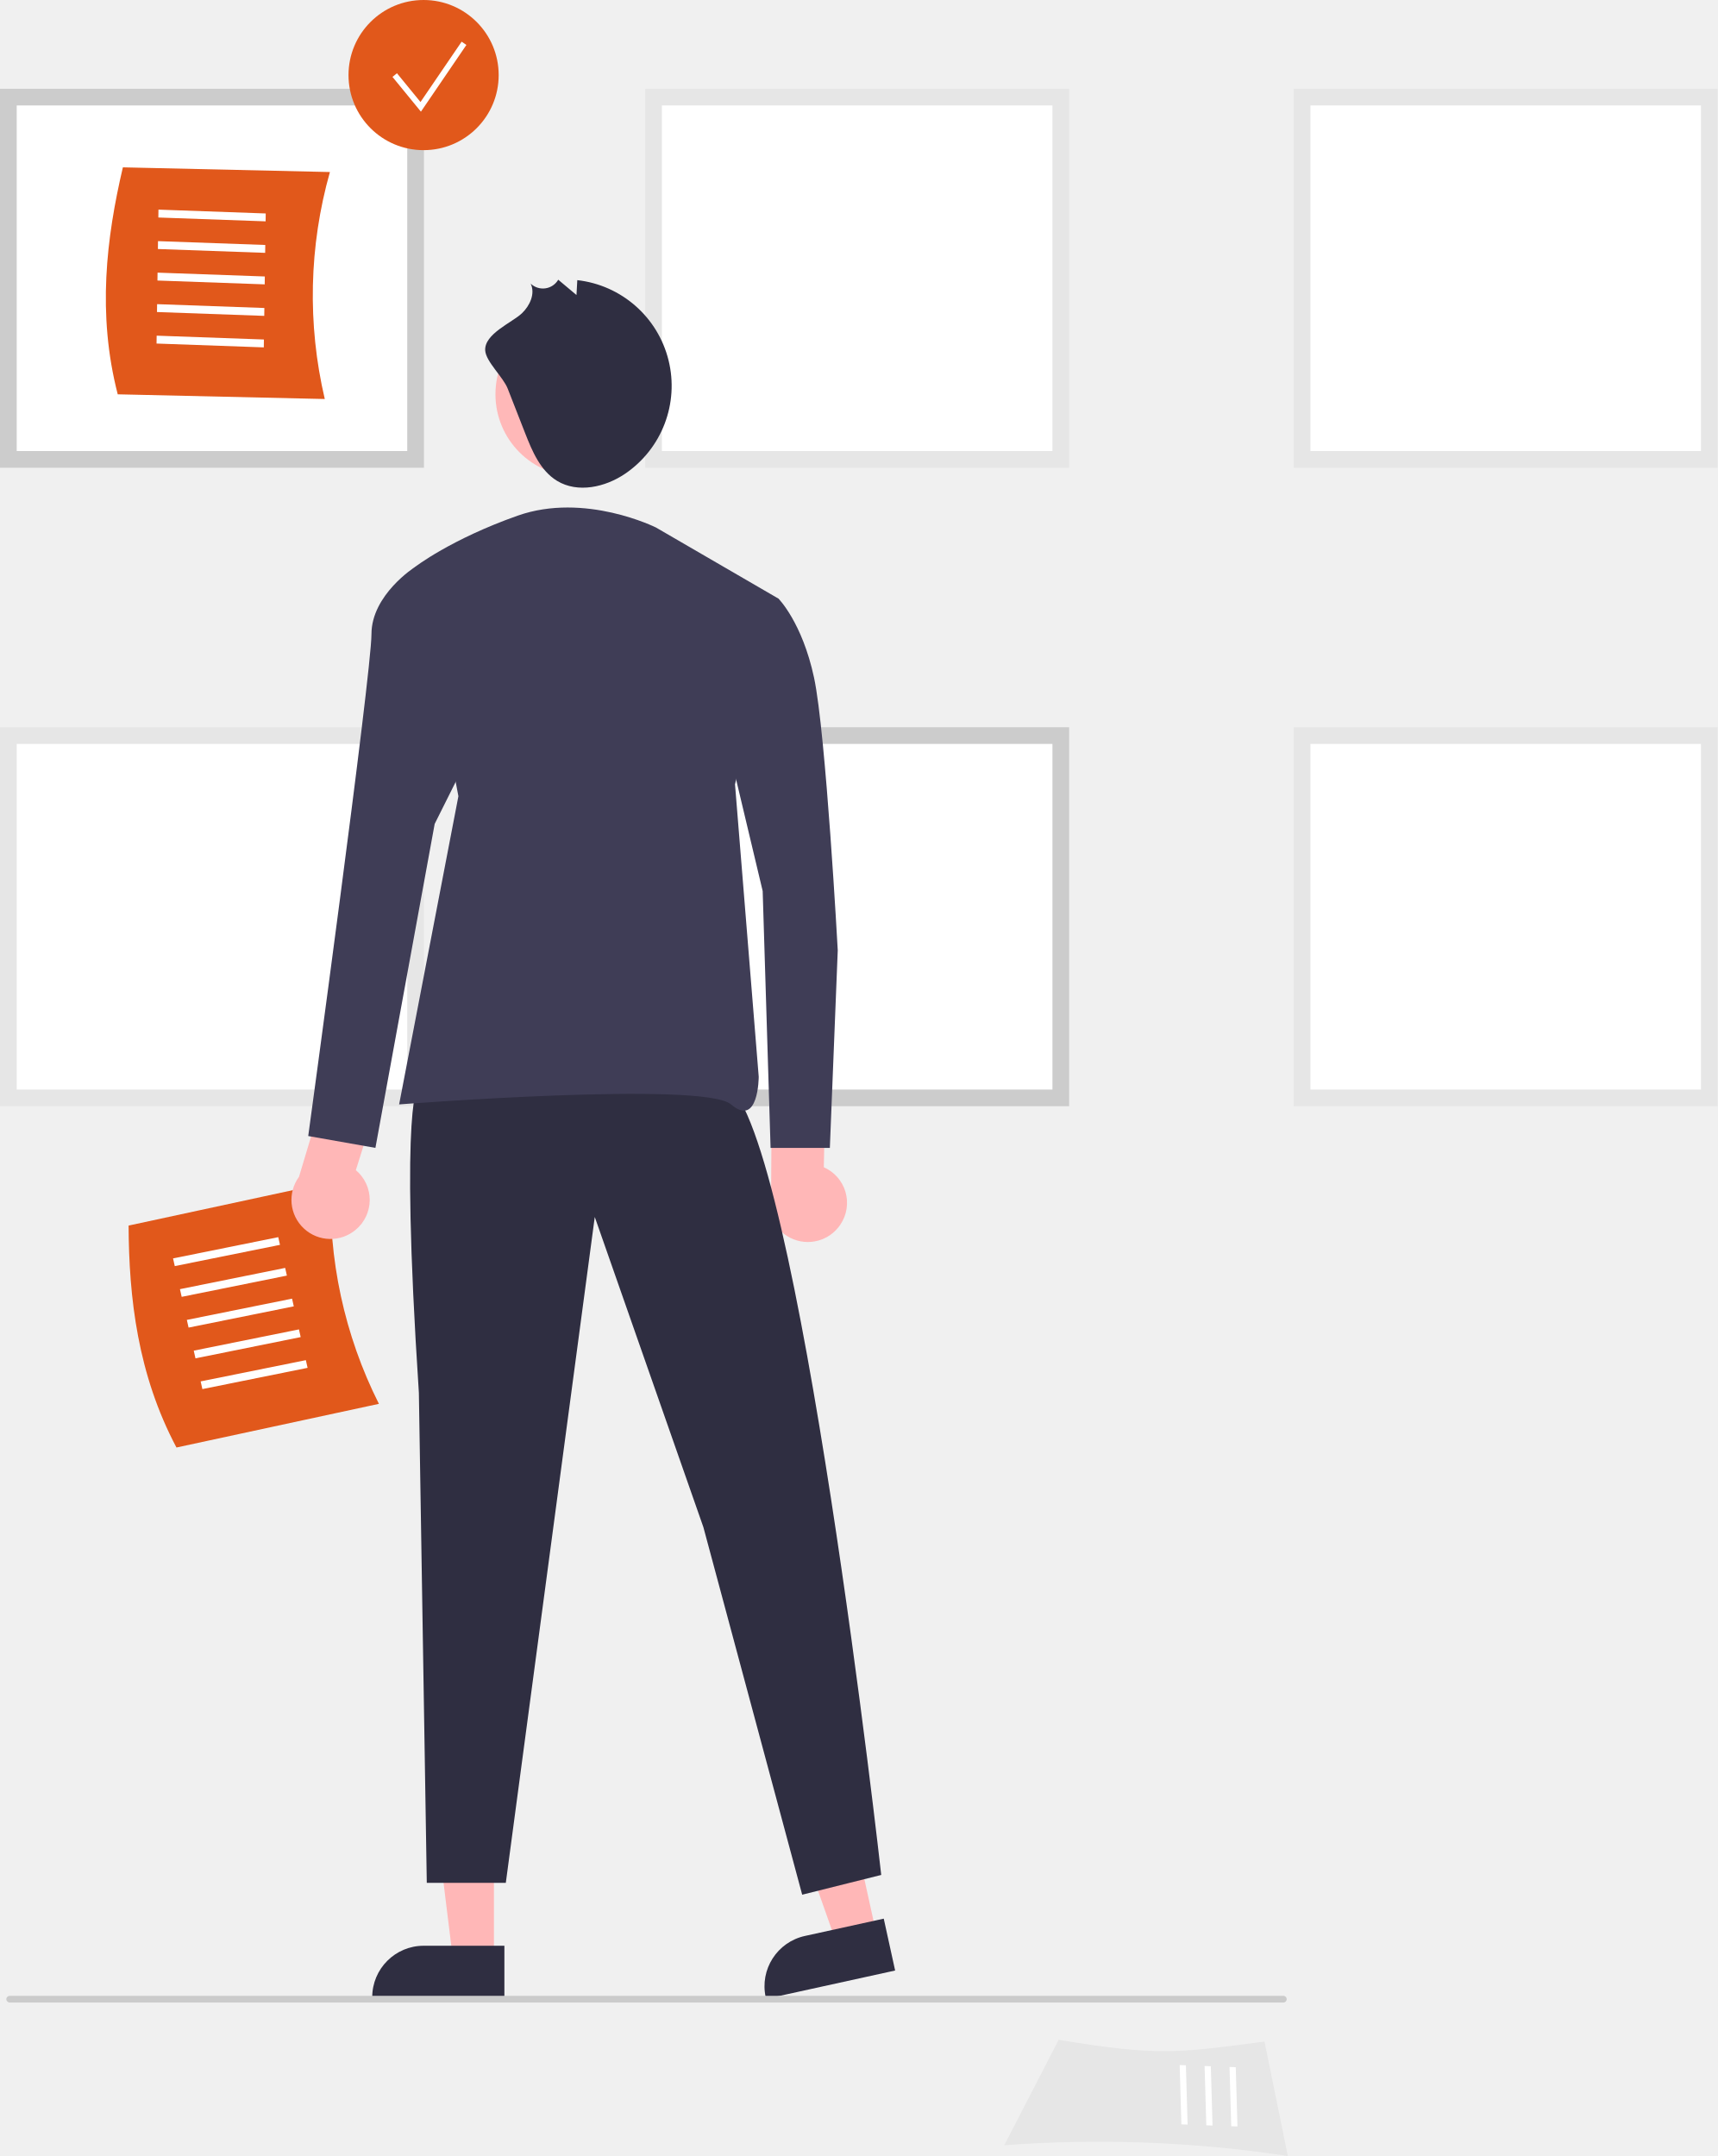
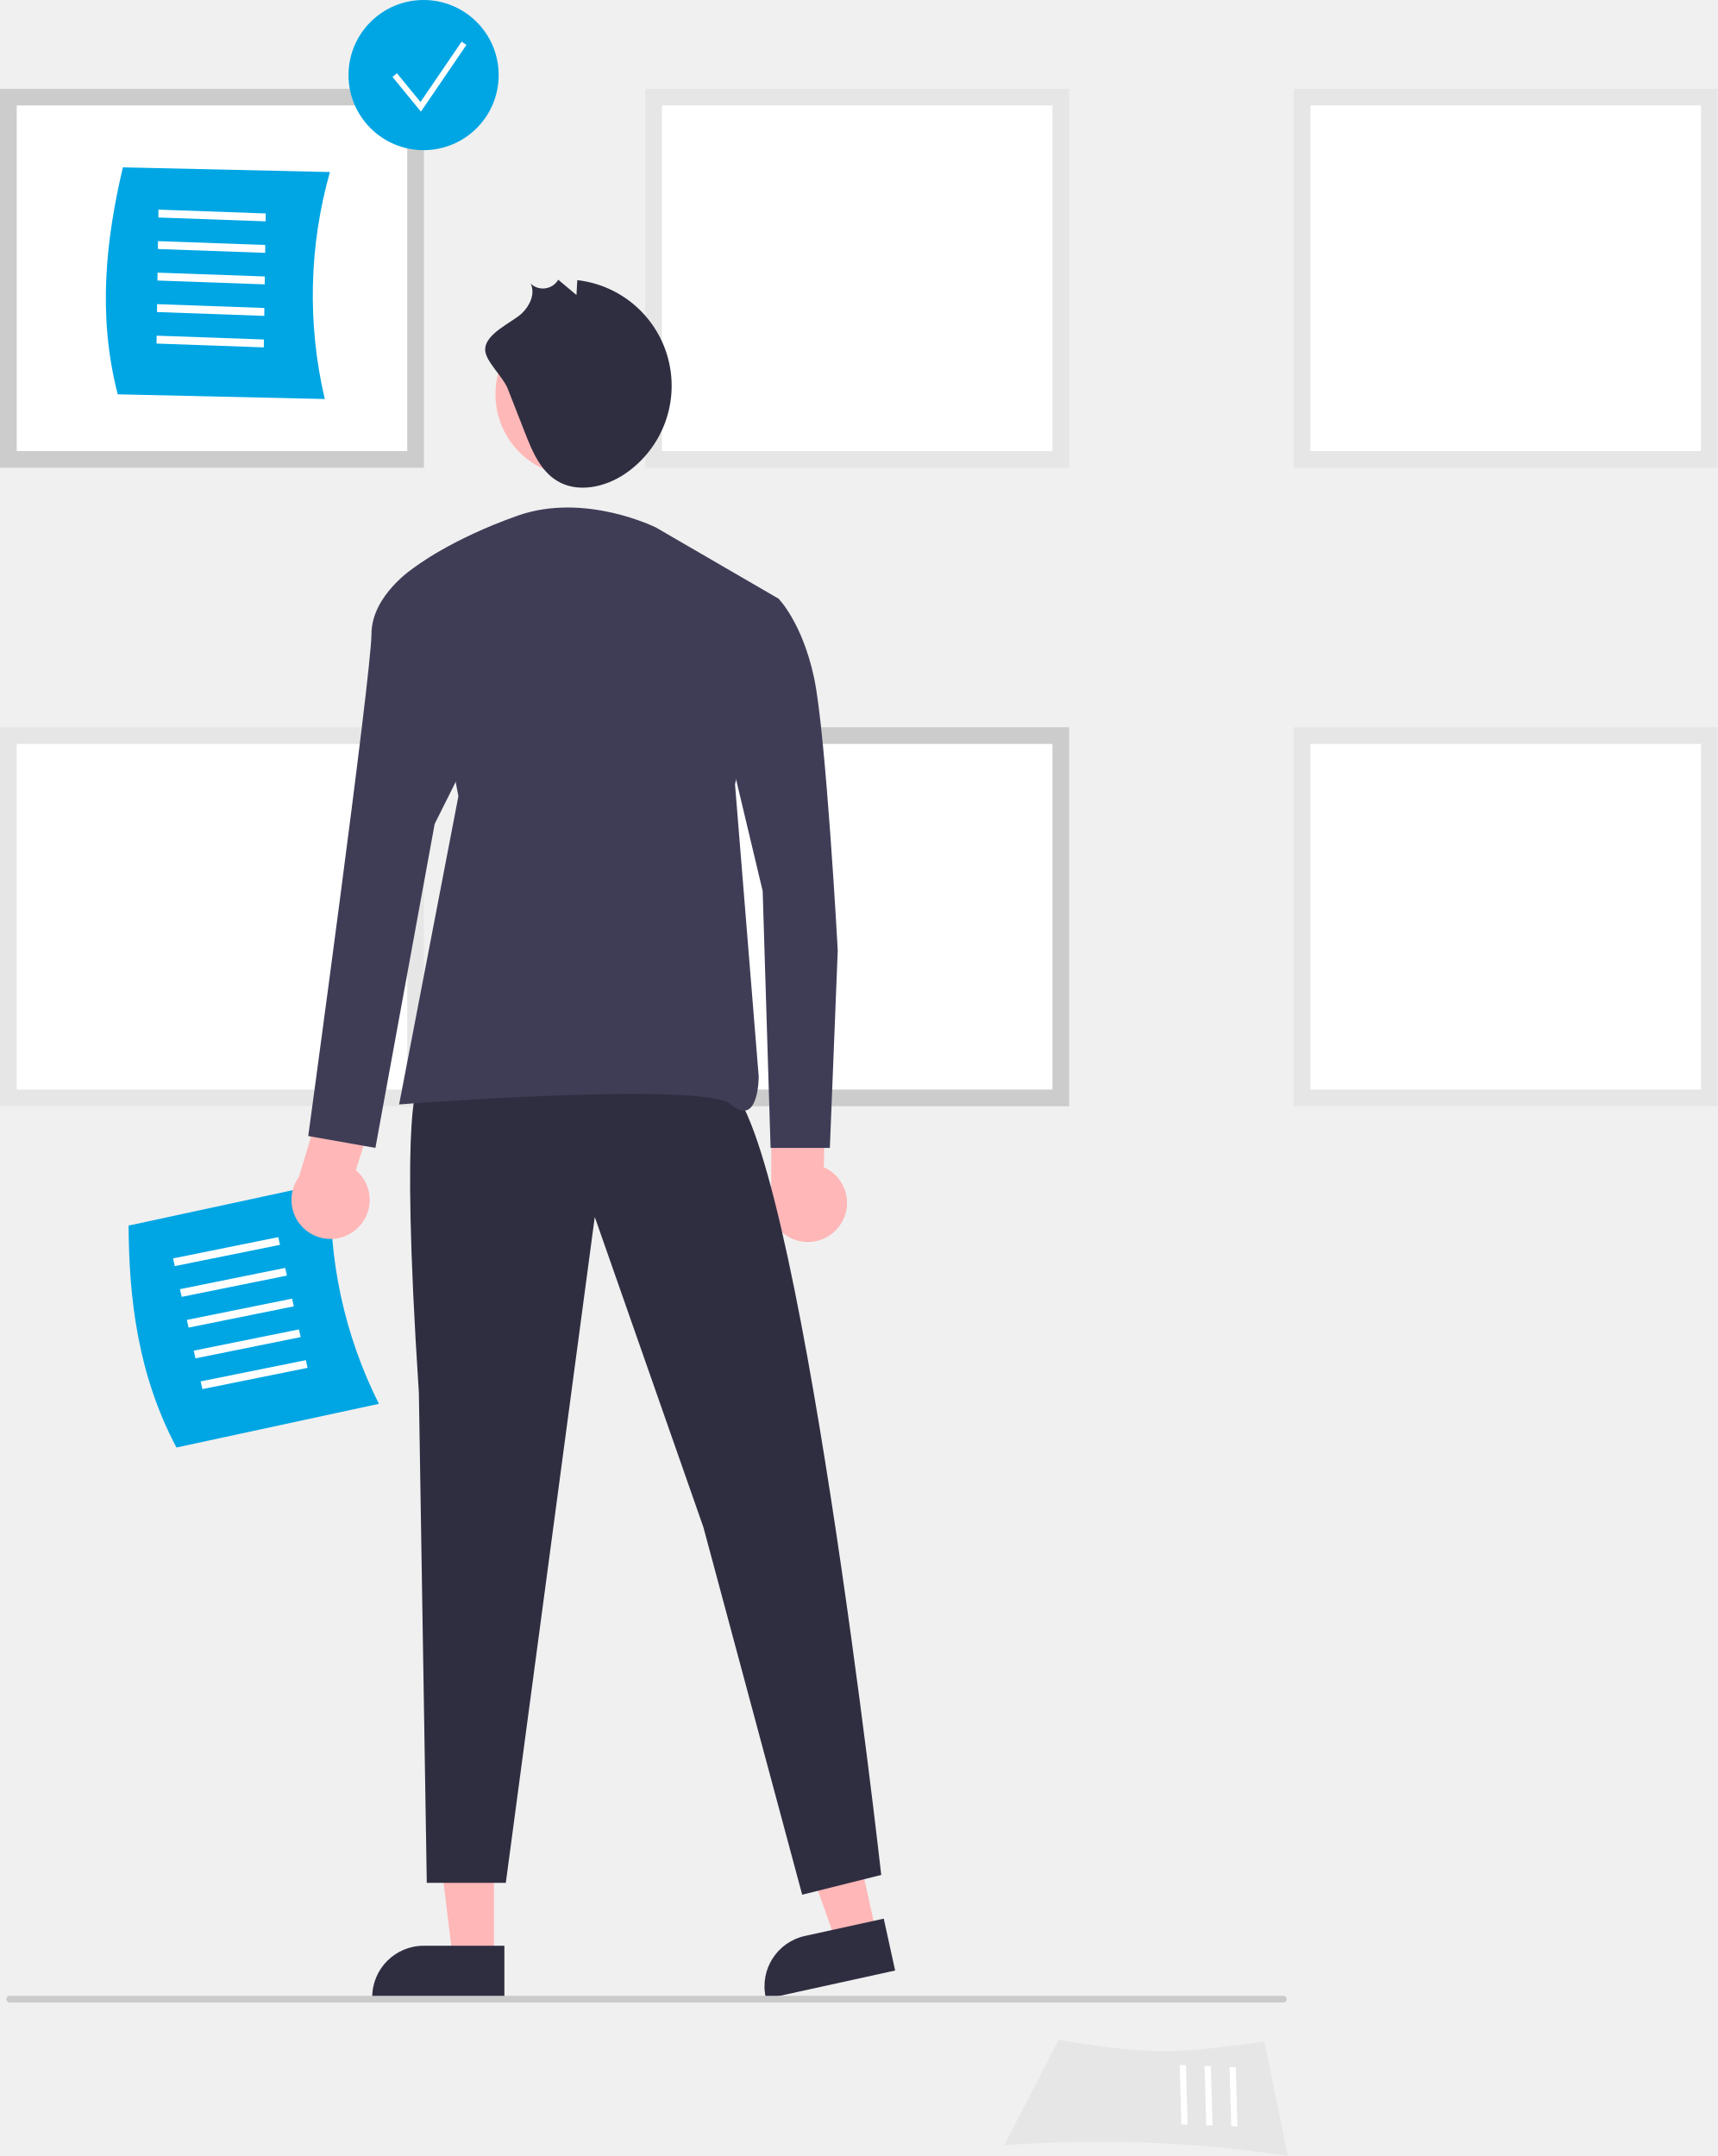
<svg xmlns="http://www.w3.org/2000/svg" data-name="Layer 1" width="513.819" height="644.972" viewBox="0 0 513.819 644.972">
  <path d="M467.409,264.949H345.59V156.562H467.409Z" transform="translate(-343.0903 -127.5142)" fill="#fff" />
  <path d="M469.91,267.449H343.09V154.062H469.91Zm-121.819-5H464.91V159.062H348.09Z" transform="translate(-343.0903 -127.5142)" fill="#ccc" />
  <polygon points="147.753 586.078 135.493 586.077 129.66 538.789 147.755 538.79 147.753 586.078" fill="#ffb7b7" />
  <path d="M493.97,725.476l-39.531-.001v-.5a15.387,15.387,0,0,1,15.386-15.386h.001l24.144.001Z" transform="translate(-343.0903 -127.5142)" fill="#2f2e41" />
  <polygon points="262.162 578.548 250.187 581.177 234.349 536.24 252.023 532.36 262.162 578.548" fill="#ffb7b7" />
  <path d="M610.855,716.999l-38.611,8.476-.107-.488a15.387,15.387,0,0,1,11.729-18.328l.001-0,23.582-5.177Z" transform="translate(-343.0903 -127.5142)" fill="#2f2e41" />
-   <path d="M456.434,547.477l-60.556,13.062c-11.614-21.894-14.224-44.765-14.32-66.392l60.555-13.062A135.601,135.601,0,0,0,456.434,547.477Z" transform="translate(-343.0903 -127.5142)" fill="#e1581b" />
+   <path d="M456.434,547.477l-60.556,13.062c-11.614-21.894-14.224-44.765-14.32-66.392l60.555-13.062A135.601,135.601,0,0,0,456.434,547.477Z" transform="translate(-343.0903 -127.5142)" fill="#00A6E4" />
  <polygon points="52.282 378.755 51.766 376.455 83.236 370.097 83.752 372.397 52.282 378.755" fill="#fff" />
  <polygon points="54.346 387.953 53.83 385.654 85.3 379.296 85.816 381.596 54.346 387.953" fill="#fff" />
  <polygon points="56.41 397.152 55.894 394.852 87.364 388.495 87.88 390.794 56.41 397.152" fill="#fff" />
  <polygon points="58.474 406.351 57.958 404.051 89.428 397.693 89.944 399.993 58.474 406.351" fill="#fff" />
  <polygon points="60.538 415.549 60.022 413.25 91.492 406.892 92.008 409.191 60.538 415.549" fill="#fff" />
  <path d="M594.501,493.816a11.626,11.626,0,0,0-4.982-17.117L590.068,450.137l-16.06-4.27-.248,37.522a11.689,11.689,0,0,0,20.742,10.428Z" transform="translate(-343.0903 -127.5142)" fill="#ffb7b7" />
-   <path d="M440.243,246.879l-61.933-1.402c-6.195-23.997-3.406-46.846,1.538-67.902L441.78,178.977A135.601,135.601,0,0,0,440.243,246.879Z" transform="translate(-343.0903 -127.5142)" fill="#e1581b" />
+   <path d="M440.243,246.879l-61.933-1.402c-6.195-23.997-3.406-46.846,1.538-67.902L441.78,178.977A135.601,135.601,0,0,0,440.243,246.879Z" transform="translate(-343.0903 -127.5142)" fill="#00A6E4" />
  <polygon points="47.368 65.067 47.401 62.71 79.487 63.857 79.453 66.214 47.368 65.067" fill="#fff" />
  <polygon points="47.233 74.493 47.266 72.137 79.352 73.284 79.318 75.64 47.233 74.493" fill="#fff" />
  <polygon points="47.097 83.92 47.131 81.563 79.217 82.71 79.183 85.067 47.097 83.92" fill="#fff" />
  <polygon points="46.962 93.346 46.996 90.989 79.082 92.136 79.048 94.493 46.962 93.346" fill="#fff" />
  <polygon points="46.827 102.772 46.861 100.416 78.946 101.563 78.913 103.919 46.827 102.772" fill="#fff" />
-   <circle cx="126.711" cy="22.459" r="22.459" fill="#e1581b" />
+   <circle cx="126.711" cy="22.459" r="22.459" fill="#00A6E4" />
  <polygon points="125.91 33.403 117.404 23.006 118.742 21.912 125.784 30.52 138.091 12.471 139.518 13.444 125.91 33.403" fill="#fff" />
  <path d="M854.409,455.949H732.59V347.562H854.409Z" transform="translate(-343.0903 -127.5142)" fill="#fff" />
  <path d="M856.91,458.449H730.09V345.062H856.91Zm-121.819-5H851.91V350.062H735.09Z" transform="translate(-343.0903 -127.5142)" fill="#e6e6e6" />
  <path d="M854.409,264.949H732.59V156.562H854.409Z" transform="translate(-343.0903 -127.5142)" fill="#fff" />
  <path d="M856.91,267.449H730.09V154.062H856.91Zm-121.819-5H851.91V159.062H735.09Z" transform="translate(-343.0903 -127.5142)" fill="#e6e6e6" />
  <path d="M660.409,455.949H538.59V347.562H660.409Z" transform="translate(-343.0903 -127.5142)" fill="#fff" />
  <path d="M662.91,458.449H536.09V345.062H662.91Zm-121.819-5H657.91V350.062H541.09Z" transform="translate(-343.0903 -127.5142)" fill="#ccc" />
  <path d="M467.409,455.949H345.59V347.562H467.409Z" transform="translate(-343.0903 -127.5142)" fill="#fff" />
  <path d="M469.91,458.449H343.09V345.062H469.91Zm-121.819-5H464.91V350.062H348.09Z" transform="translate(-343.0903 -127.5142)" fill="#e6e6e6" />
  <path d="M660.409,264.949H538.59V156.562H660.409Z" transform="translate(-343.0903 -127.5142)" fill="#fff" />
  <path d="M662.91,267.449H536.09V154.062H662.91Zm-121.819-5H657.91V159.062H541.09Z" transform="translate(-343.0903 -127.5142)" fill="#e6e6e6" />
  <path d="M643.499,769.272l16.274-31.541c30.032,4.94,35.333,3.931,61.576.524l6.978,34.231A378.166,378.166,0,0,0,643.499,769.272Z" transform="translate(-343.0903 -127.5142)" fill="#e6e6e6" />
  <polygon points="368.304 636.07 367.794 618.336 369.658 618.406 370.168 636.14 368.304 636.07" fill="#fff" />
  <polygon points="360.847 635.787 360.336 618.053 362.201 618.124 362.711 635.858 360.847 635.787" fill="#fff" />
  <polygon points="353.389 635.505 352.879 617.771 354.743 617.841 355.254 635.575 353.389 635.505" fill="#fff" />
  <path d="M468.392,451.994s-5.91,2.364,0,92.202l2.364,146.577h23.641l26.61-199.199,32.494,92.812,29.552,109.933L606.695,688.409s-24.824-222.23-46.101-236.415S468.392,451.994,468.392,451.994Z" transform="translate(-343.0903 -127.5142)" fill="#2f2e41" />
  <circle cx="172.777" cy="117.945" r="24.569" fill="#ffb8b8" />
  <path d="M539.317,285.321s-21.277-10.639-41.373-3.546-30.734,15.367-30.734,15.367l13.003,68.56-17.731,92.202s91.02-7.092,99.294,0,8.275-8.275,8.275-8.275l-7.092-87.474,13.003-55.558Z" transform="translate(-343.0903 -127.5142)" fill="#3f3d56" />
  <path d="M494.959,243.764,500.16,257.053c2.131,5.445,4.572,11.271,9.568,14.31,6.168,3.752,14.406,1.923,20.373-2.142a31.813,31.813,0,0,0-14.319-57.903l-.247,4.448-5.458-4.575a5.306,5.306,0,0,1-8.248,1.166c1.434,2.972-.221,6.596-2.61,8.873-2.936,2.797-11.332,6.158-10.984,11.157C488.468,235.724,493.606,240.307,494.959,243.764Z" transform="translate(-343.0903 -127.5142)" fill="#2f2e41" />
  <path d="M449.513,495.389a11.626,11.626,0,0,0,.024-17.827l7.984-25.34-14.215-8.608L432.533,479.557a11.689,11.689,0,0,0,16.98,15.832Z" transform="translate(-343.0903 -127.5142)" fill="#ffb7b7" />
  <path d="M475.485,297.142h-8.275s-13.003,8.275-13.003,20.095-18.913,150.124-18.913,150.124l20.095,3.546,17.731-96.93,13.003-26.006Z" transform="translate(-343.0903 -127.5142)" fill="#3f3d56" />
  <path d="M553.502,306.599h22.459s7.092,7.092,10.639,23.642,7.092,81.563,7.092,81.563l-2.364,59.104H573.597l-2.364-76.835L559.412,344.425Z" transform="translate(-343.0903 -127.5142)" fill="#3f3d56" />
  <path d="M726.988,726.575h-381a1,1,0,0,1,0-2h381a1,1,0,0,1,0,2Z" transform="translate(-343.0903 -127.5142)" fill="#cbcbcb" />
</svg>
